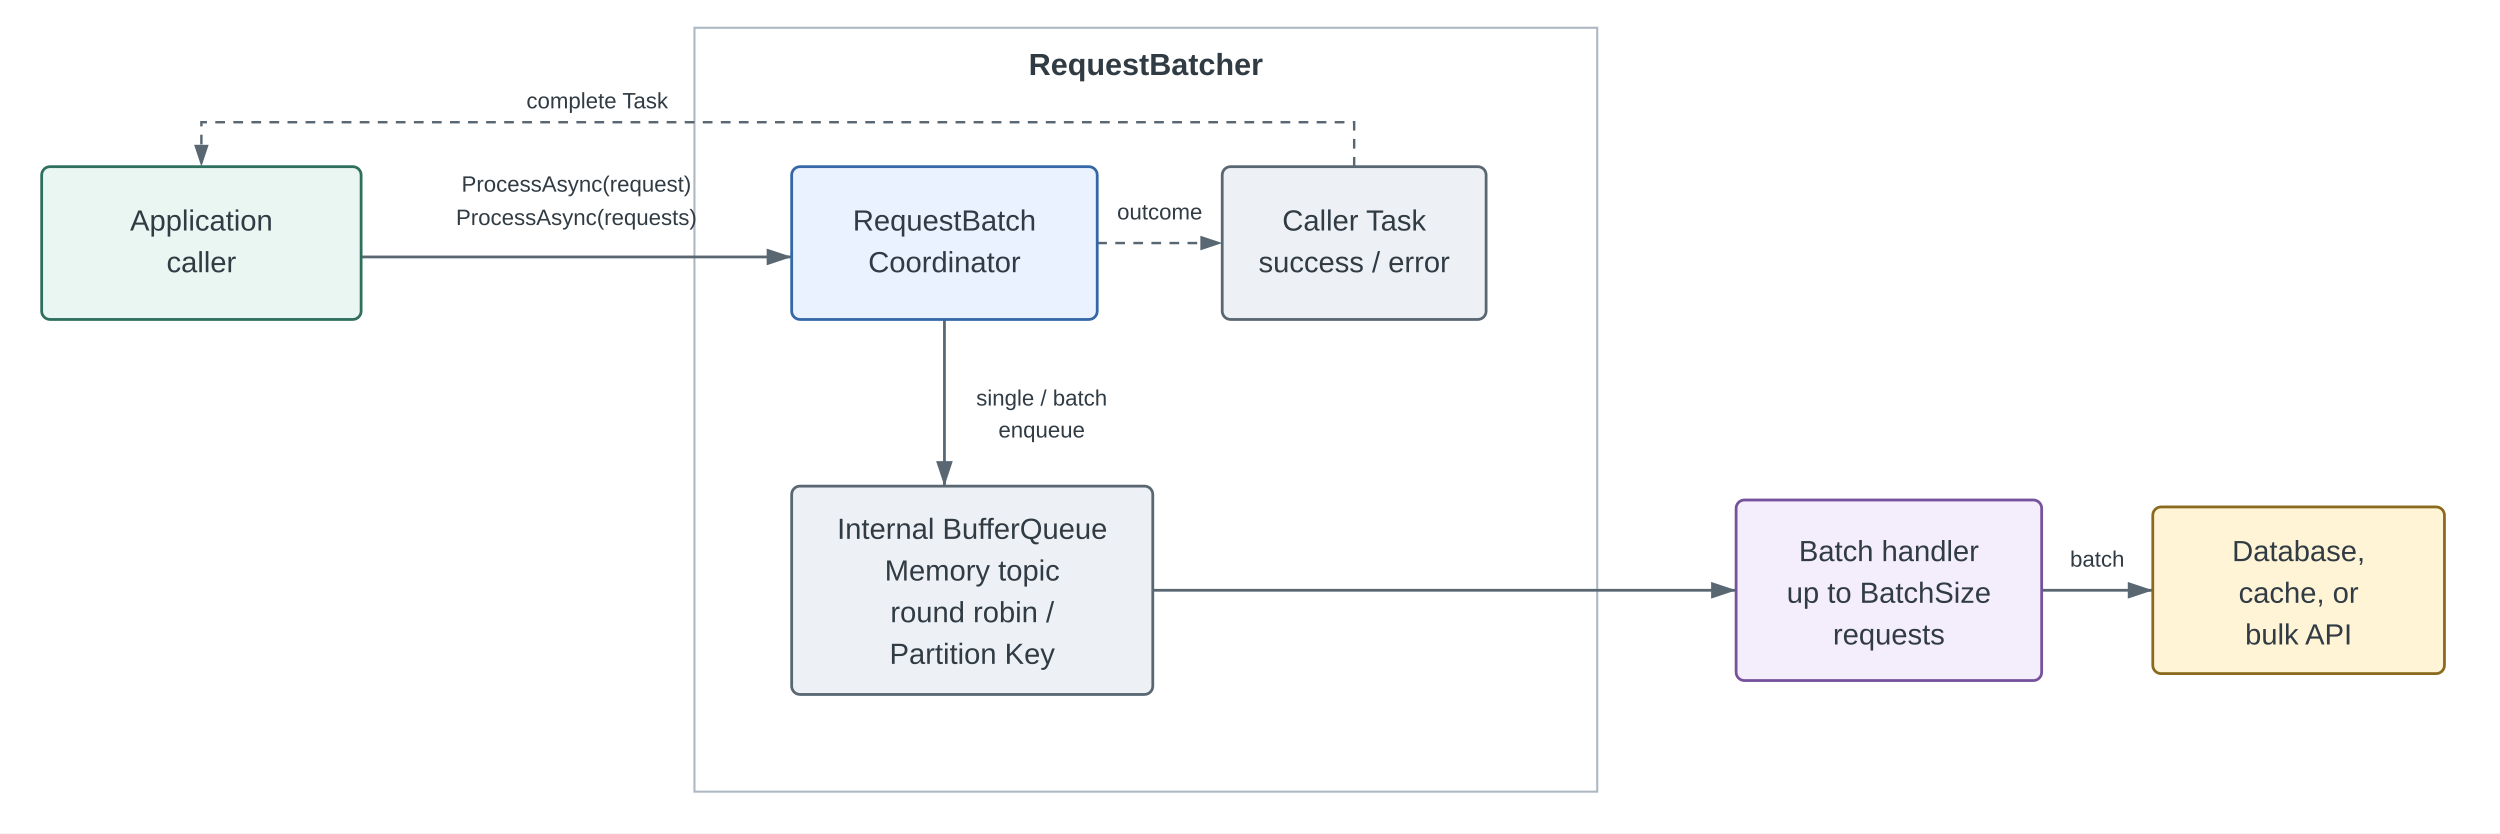
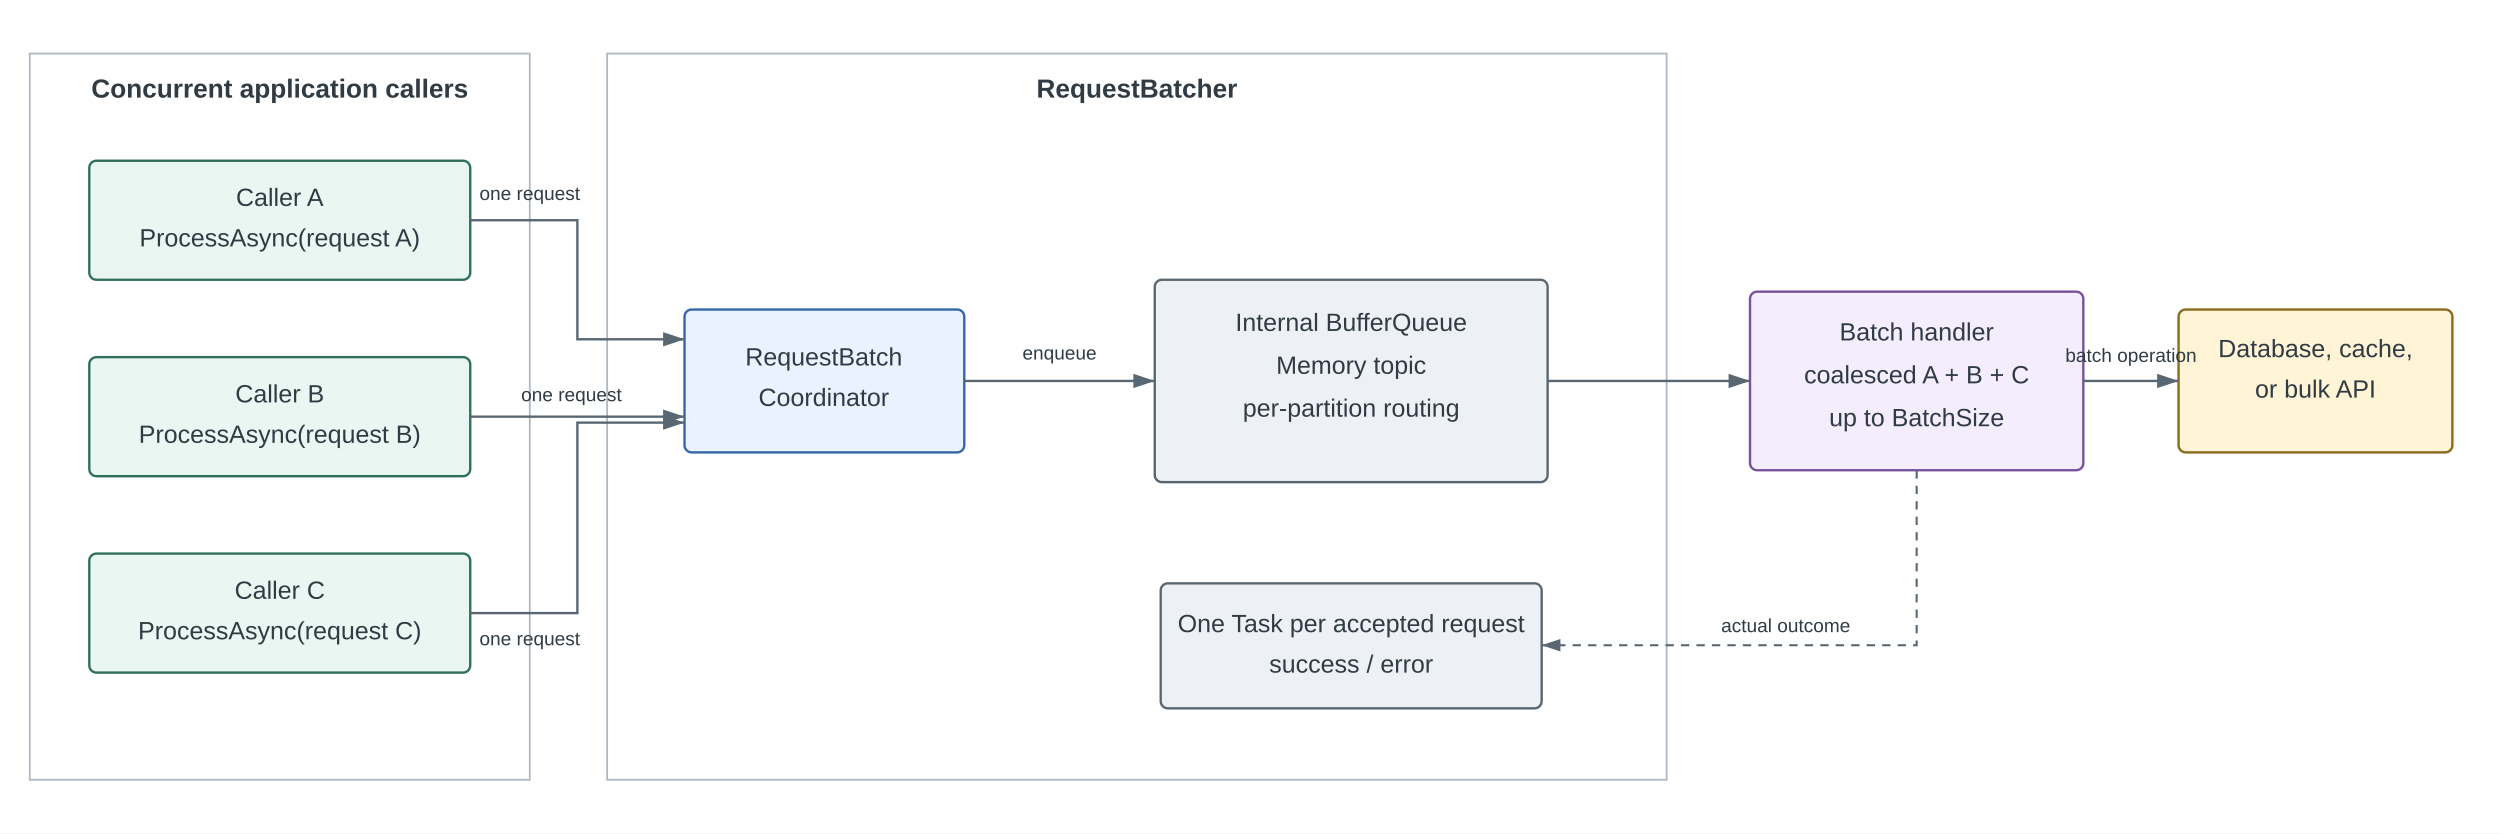
- <svg xmlns="http://www.w3.org/2000/svg" width="1800" height="600" viewBox="0 0 1800 600" role="img" aria-labelledby="title description">
+ <svg xmlns="http://www.w3.org/2000/svg" width="2100" height="700" viewBox="0 0 2100 700" role="img" aria-labelledby="title description">
  <defs>
    <marker id="arrow" markerWidth="10" markerHeight="10" refX="9" refY="3" orient="auto" markerUnits="strokeWidth">
      <path d="M0,0 L0,6 L9,3 z" fill="#596773" />
    </marker>
    <style>
      text {
        font-family: Arial, Helvetica, sans-serif;
        letter-spacing: 0;
      }
      .boundary {
        fill: #ffffff;
        stroke: #aeb8c2;
        stroke-width: 1.5;
      }
      .client {
        fill: #e9f6f1;
        stroke: #2f6f5e;
      }
      .gateway {
        fill: #eaf2ff;
        stroke: #3567a7;
      }
      .core {
        fill: #edf1f5;
        stroke: #596773;
      }
      .handler {
        fill: #f4edfb;
        stroke: #75529b;
      }
      .storage {
        fill: #fff4d6;
        stroke: #8a6a1d;
      }
      .node {
        stroke-width: 2;
        rx: 6;
      }
      .node-label {
        fill: #303b44;
        font-size: 21px;
        text-anchor: middle;
      }
      .boundary-label {
        fill: #303b44;
        font-size: 22px;
        font-weight: 600;
        text-anchor: middle;
      }
      .edge {
        fill: none;
        stroke: #596773;
        stroke-width: 2;
        marker-end: url(#arrow);
      }
      .result-edge {
        fill: none;
        stroke: #596773;
        stroke-width: 1.75;
        stroke-dasharray: 7 6;
        marker-end: url(#arrow);
      }
      .edge-label {
        fill: #303b44;
        font-size: 16px;
        text-anchor: middle;
      }
    </style>
  </defs>
-   <rect width="1800" height="600" fill="#ffffff" />
-   <rect class="boundary" x="500" y="20" width="650" height="550" />
-   <text class="boundary-label" x="825" y="54">RequestBatcher</text>
-   <path class="edge" d="M260 185 H570" />
-   <path class="edge" d="M680 230 V350" />
-   <path class="edge" d="M830 425 H1250" />
-   <path class="edge" d="M1470 425 H1550" />
-   <path class="result-edge" d="M790 175 H880" />
-   <path class="result-edge" d="M975 120 V88 H145 V120" />
-   <text class="edge-label" x="415" y="138">ProcessAsync(request)</text>
-   <text class="edge-label" x="415" y="162">ProcessAsync(requests)</text>
-   <text class="edge-label" x="750" y="292">single / batch</text>
-   <text class="edge-label" x="750" y="315">enqueue</text>
-   <text class="edge-label" x="835" y="158">outcome</text>
-   <text class="edge-label" x="430" y="78">complete Task</text>
-   <text class="edge-label" x="1510" y="408">batch</text>
-   <rect class="node client" x="30" y="120" width="230" height="110" />
-   <text class="node-label" x="145" y="166">Application</text>
-   <text class="node-label" x="145" y="196">caller</text>
-   <rect class="node gateway" x="570" y="120" width="220" height="110" />
-   <text class="node-label" x="680" y="166">RequestBatch</text>
-   <text class="node-label" x="680" y="196">Coordinator</text>
-   <rect class="node core" x="880" y="120" width="190" height="110" />
-   <text class="node-label" x="975" y="166">Caller Task</text>
-   <text class="node-label" x="975" y="196">success / error</text>
-   <rect class="node core" x="570" y="350" width="260" height="150" />
-   <text class="node-label" x="700" y="388">Internal BufferQueue</text>
-   <text class="node-label" x="700" y="418">Memory topic</text>
-   <text class="node-label" x="700" y="448">round robin /</text>
-   <text class="node-label" x="700" y="478">Partition Key</text>
-   <rect class="node handler" x="1250" y="360" width="220" height="130" />
-   <text class="node-label" x="1360" y="404">Batch handler</text>
-   <text class="node-label" x="1360" y="434">up to BatchSize</text>
-   <text class="node-label" x="1360" y="464">requests</text>
-   <rect class="node storage" x="1550" y="365" width="210" height="120" />
-   <text class="node-label" x="1655" y="404">Database,</text>
-   <text class="node-label" x="1655" y="434">cache, or</text>
-   <text class="node-label" x="1655" y="464">bulk API</text>
+   <rect width="2100" height="700" fill="#ffffff" />
+   <rect class="boundary" x="25" y="45" width="420" height="610" />
+   <text class="boundary-label" x="235" y="82">Concurrent application callers</text>
+   <rect class="node client" x="75" y="135" width="320" height="100" />
+   <text class="node-label" x="235" y="173">Caller A</text>
+   <text class="node-label" x="235" y="207">ProcessAsync(request A)</text>
+   <rect class="node client" x="75" y="300" width="320" height="100" />
+   <text class="node-label" x="235" y="338">Caller B</text>
+   <text class="node-label" x="235" y="372">ProcessAsync(request B)</text>
+   <rect class="node client" x="75" y="465" width="320" height="100" />
+   <text class="node-label" x="235" y="503">Caller C</text>
+   <text class="node-label" x="235" y="537">ProcessAsync(request C)</text>
+   <rect class="boundary" x="510" y="45" width="890" height="610" />
+   <text class="boundary-label" x="955" y="82">RequestBatcher</text>
+   <rect class="node gateway" x="575" y="260" width="235" height="120" />
+   <text class="node-label" x="692" y="307">RequestBatch</text>
+   <text class="node-label" x="692" y="341">Coordinator</text>
+   <rect class="node core" x="970" y="235" width="330" height="170" />
+   <text class="node-label" x="1135" y="278">Internal BufferQueue</text>
+   <text class="node-label" x="1135" y="314">Memory topic</text>
+   <text class="node-label" x="1135" y="350">per-partition routing</text>
+   <rect class="node core" x="975" y="490" width="320" height="105" />
+   <text class="node-label" x="1135" y="531">One Task per accepted request</text>
+   <text class="node-label" x="1135" y="565">success / error</text>
+   <rect class="node handler" x="1470" y="245" width="280" height="150" />
+   <text class="node-label" x="1610" y="286">Batch handler</text>
+   <text class="node-label" x="1610" y="322">coalesced A + B + C</text>
+   <text class="node-label" x="1610" y="358">up to BatchSize</text>
+   <rect class="node storage" x="1830" y="260" width="230" height="120" />
+   <text class="node-label" x="1945" y="300">Database, cache,</text>
+   <text class="node-label" x="1945" y="334">or bulk API</text>
+   <path class="edge" d="M395 185 H485 V285 H575" />
+   <path class="edge" d="M395 350 H575" />
+   <path class="edge" d="M395 515 H485 V355 H575" />
+   <path class="edge" d="M810 320 H970" />
+   <path class="edge" d="M1300 320 H1470" />
+   <path class="edge" d="M1750 320 H1830" />
+   <path class="result-edge" d="M1610 395 V542 H1295" />
+   <text class="edge-label" x="445" y="168">one request</text>
+   <text class="edge-label" x="480" y="337">one request</text>
+   <text class="edge-label" x="445" y="542">one request</text>
+   <text class="edge-label" x="890" y="302">enqueue</text>
+   <text class="edge-label" x="1790" y="304">batch operation</text>
+   <text class="edge-label" x="1500" y="531">actual outcome</text>
</svg>
